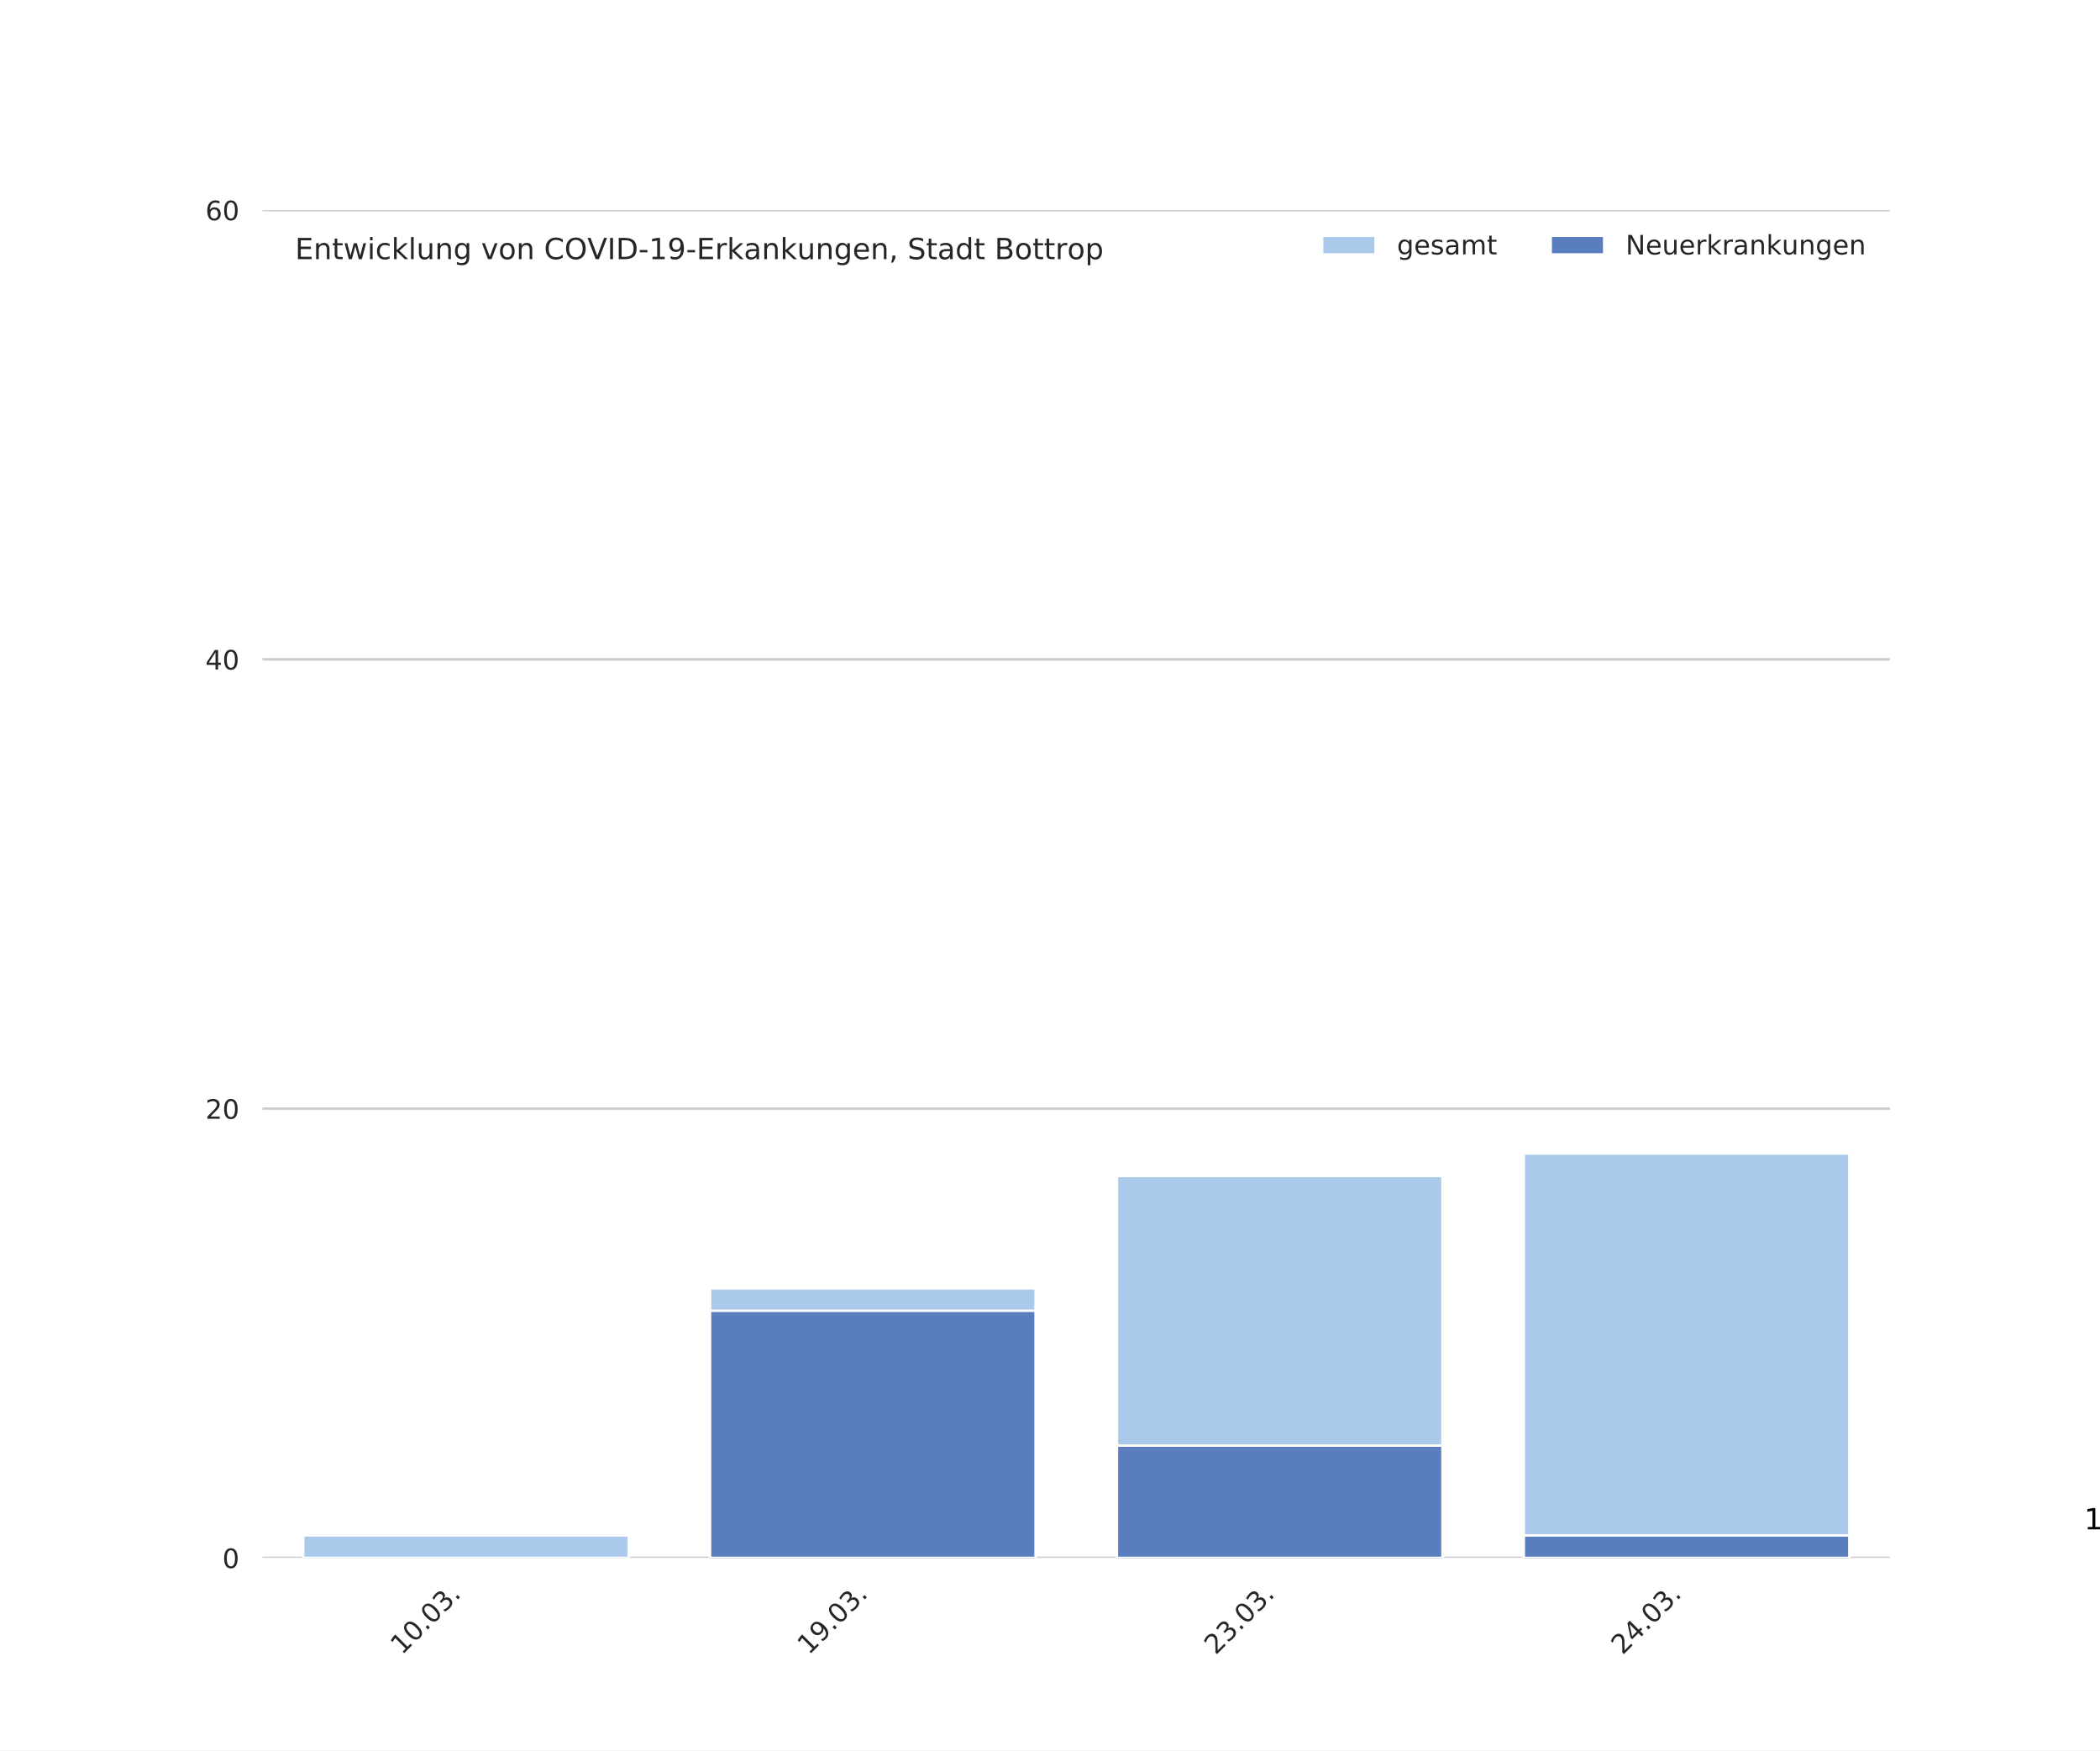
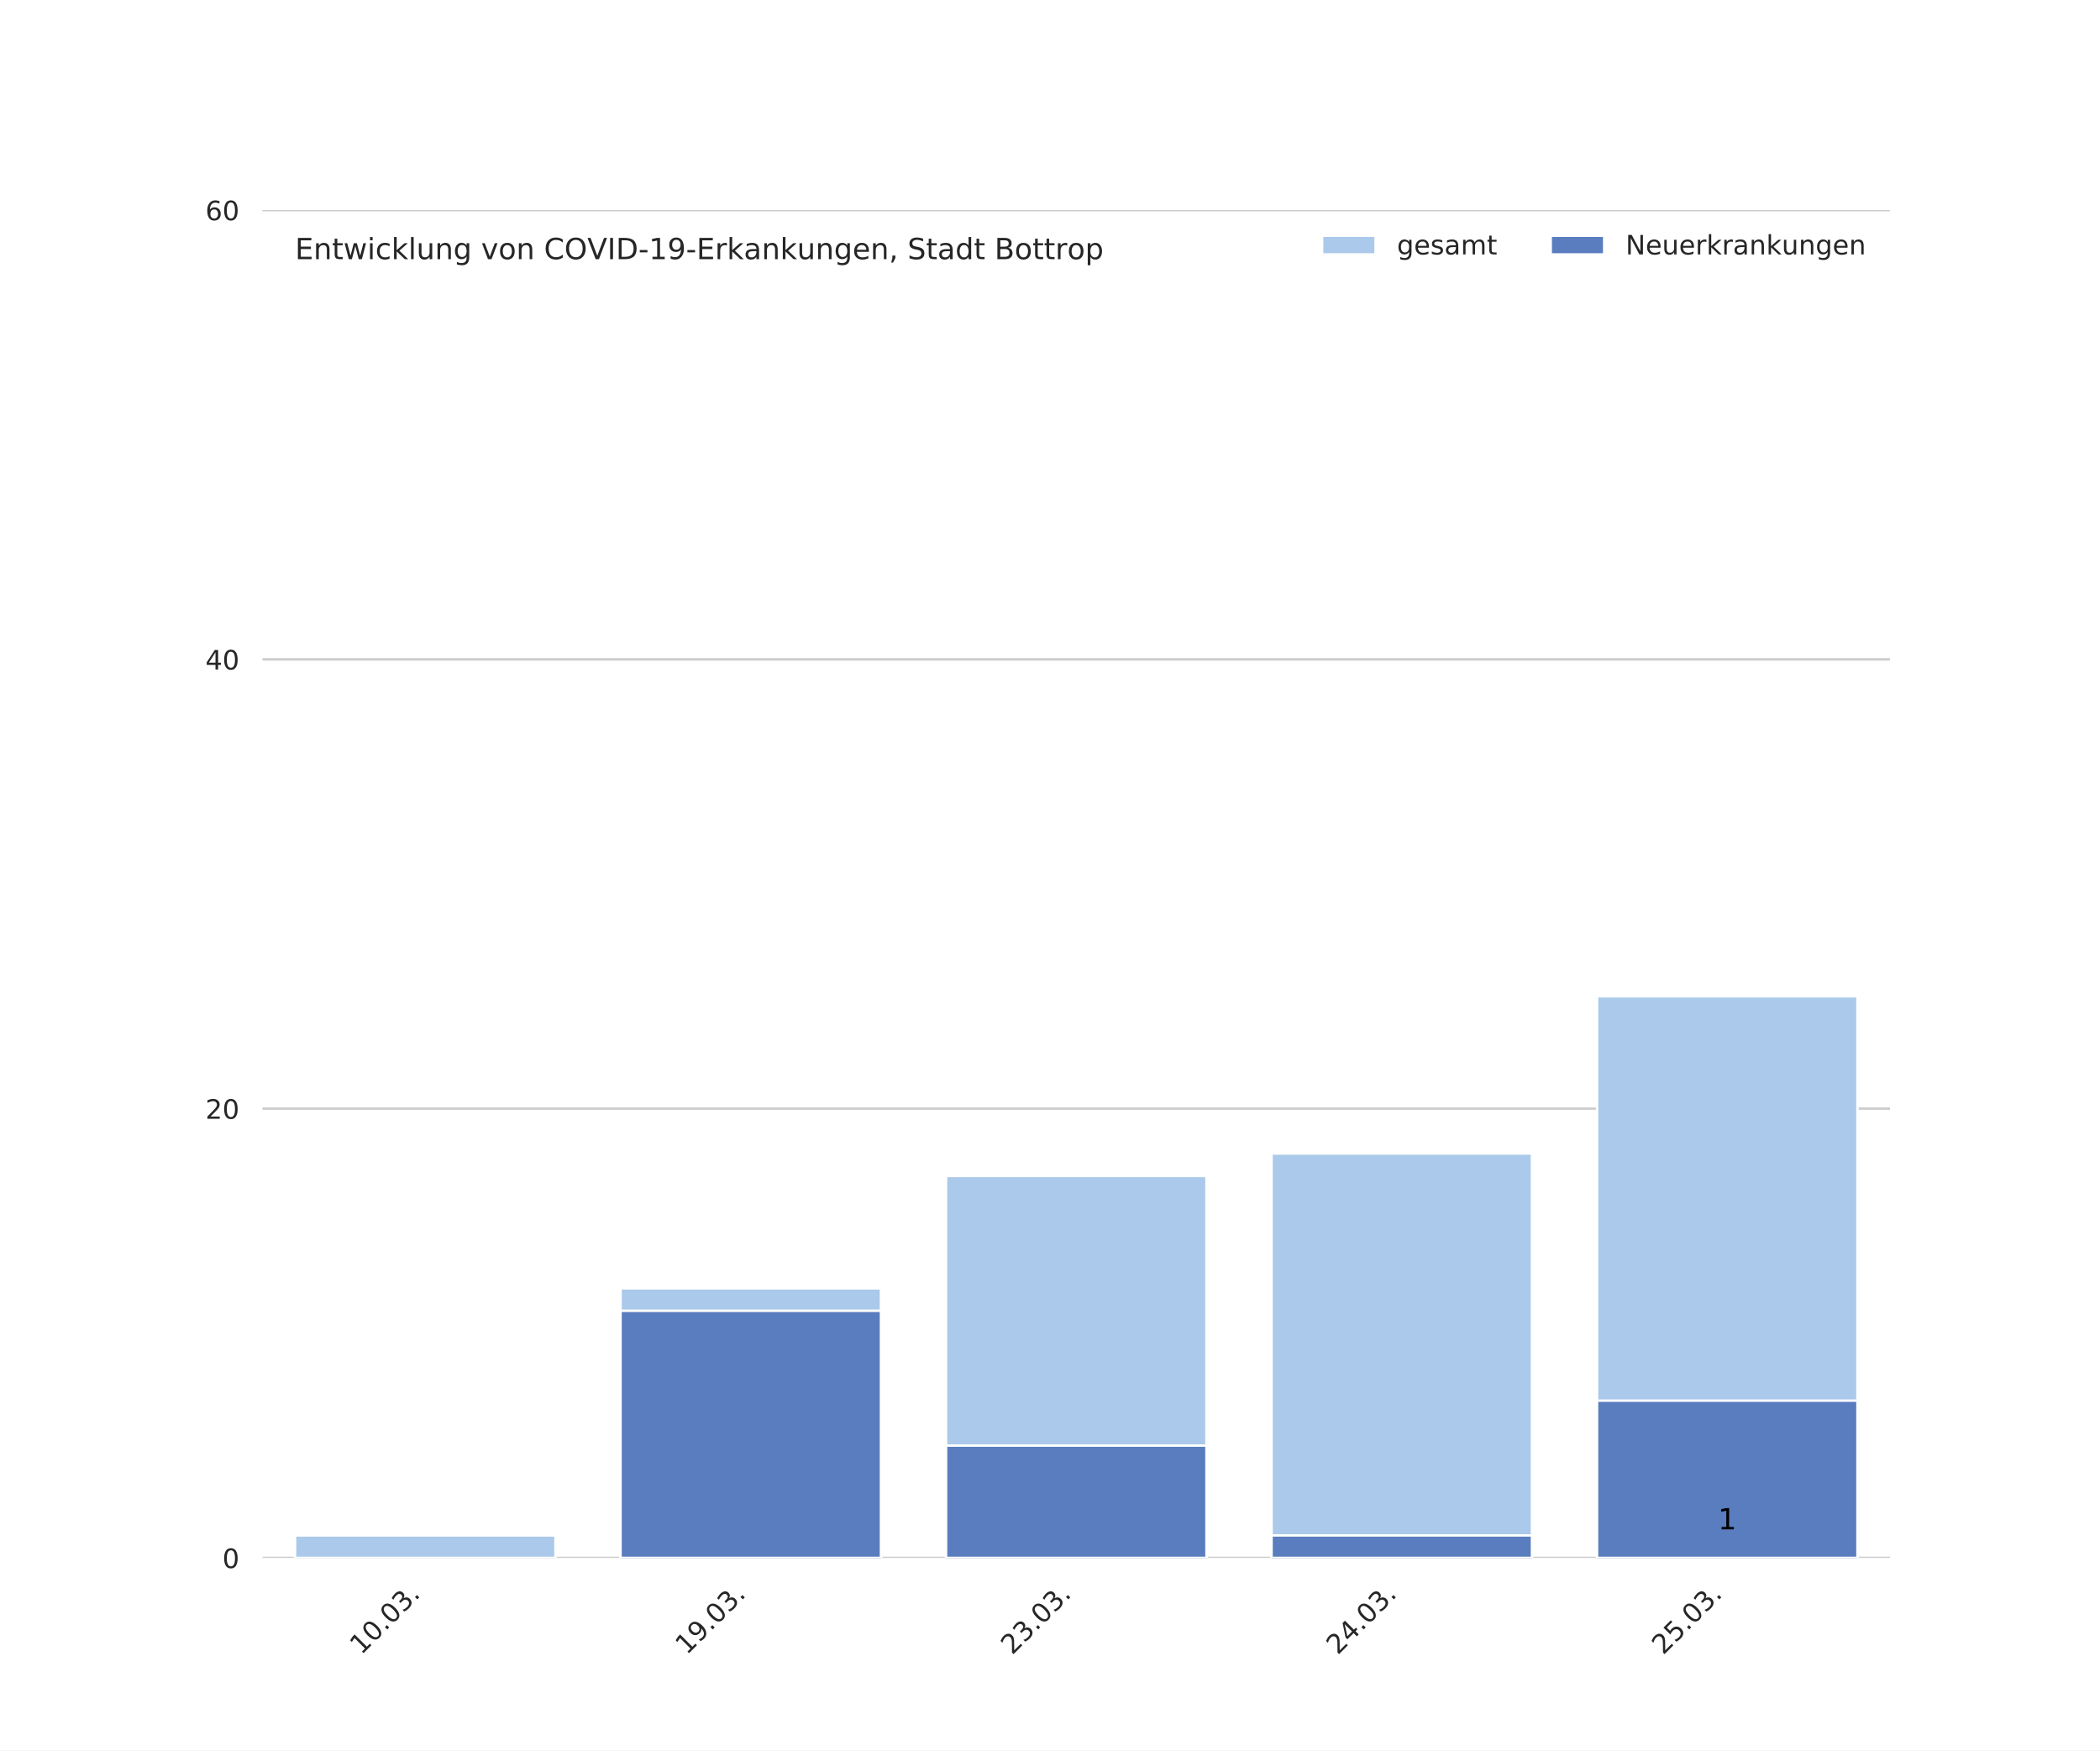
<svg xmlns="http://www.w3.org/2000/svg" xmlns:xlink="http://www.w3.org/1999/xlink" height="720pt" version="1.1" viewBox="0 0 864 720" width="864pt">
  <defs>
    <style type="text/css">
*{stroke-linecap:butt;stroke-linejoin:round;}
  </style>
  </defs>
  <g id="figure_1">
    <g id="patch_1">
      <path d="M 0 720  L 864 720  L 864 0  L 0 0  z " style="fill:#ffffff;" />
    </g>
    <g id="axes_1">
      <g id="patch_2">
        <path d="M 108 640.8  L 777.6 640.8  L 777.6 86.4  L 108 86.4  z " style="fill:#ffffff;" />
      </g>
      <g id="matplotlib.axis_1">
        <g id="xtick_1">
          <g id="text_1">
            <defs>
              <path d="M 12.406 8.297  L 28.516 8.297  L 28.516 63.922  L 10.984 60.406  L 10.984 69.391  L 28.422 72.906  L 38.281 72.906  L 38.281 8.297  L 54.391 8.297  L 54.391 0  L 12.406 0  z " id="DejaVuSans-49" />
              <path d="M 31.781 66.406  Q 24.172 66.406 20.328 58.906  Q 16.5 51.422 16.5 36.375  Q 16.5 21.391 20.328 13.891  Q 24.172 6.391 31.781 6.391  Q 39.453 6.391 43.281 13.891  Q 47.125 21.391 47.125 36.375  Q 47.125 51.422 43.281 58.906  Q 39.453 66.406 31.781 66.406  z M 31.781 74.219  Q 44.047 74.219 50.516 64.516  Q 56.984 54.828 56.984 36.375  Q 56.984 17.969 50.516 8.266  Q 44.047 -1.422 31.781 -1.422  Q 19.531 -1.422 13.062 8.266  Q 6.594 17.969 6.594 36.375  Q 6.594 54.828 13.062 64.516  Q 19.531 74.219 31.781 74.219  z " id="DejaVuSans-48" />
              <path d="M 10.688 12.406  L 21 12.406  L 21 0  L 10.688 0  z " id="DejaVuSans-46" />
              <path d="M 40.578 39.312  Q 47.656 37.797 51.625 33  Q 55.609 28.219 55.609 21.188  Q 55.609 10.406 48.188 4.484  Q 40.766 -1.422 27.094 -1.422  Q 22.516 -1.422 17.656 -0.516  Q 12.797 0.391 7.625 2.203  L 7.625 11.719  Q 11.719 9.328 16.594 8.109  Q 21.484 6.891 26.812 6.891  Q 36.078 6.891 40.938 10.547  Q 45.797 14.203 45.797 21.188  Q 45.797 27.641 41.281 31.266  Q 36.766 34.906 28.719 34.906  L 20.219 34.906  L 20.219 43.016  L 29.109 43.016  Q 36.375 43.016 40.234 45.922  Q 44.094 48.828 44.094 54.297  Q 44.094 59.906 40.109 62.906  Q 36.141 65.922 28.719 65.922  Q 24.656 65.922 20.016 65.031  Q 15.375 64.156 9.812 62.312  L 9.812 71.094  Q 15.438 72.656 20.344 73.438  Q 25.25 74.219 29.594 74.219  Q 40.828 74.219 47.359 69.109  Q 53.906 64.016 53.906 55.328  Q 53.906 49.266 50.438 45.094  Q 46.969 40.922 40.578 39.312  z " id="DejaVuSans-51" />
            </defs>
-             <g style="fill:#262626;" transform="translate(165.3429 680.9497)rotate(-45)scale(0.11 -0.11)">
+             <g style="fill:#262626;" transform="translate(148.6029 680.9497)rotate(-45)scale(0.11 -0.11)">
              <use xlink:href="#DejaVuSans-49" />
              <use x="63.623" xlink:href="#DejaVuSans-48" />
              <use x="127.246" xlink:href="#DejaVuSans-46" />
              <use x="159.033" xlink:href="#DejaVuSans-48" />
              <use x="222.656" xlink:href="#DejaVuSans-51" />
              <use x="286.279" xlink:href="#DejaVuSans-46" />
            </g>
          </g>
        </g>
        <g id="xtick_2">
          <g id="text_2">
            <defs>
              <path d="M 10.984 1.516  L 10.984 10.5  Q 14.703 8.734 18.5 7.812  Q 22.312 6.891 25.984 6.891  Q 35.75 6.891 40.891 13.453  Q 46.047 20.016 46.781 33.406  Q 43.953 29.203 39.594 26.953  Q 35.25 24.703 29.984 24.703  Q 19.047 24.703 12.672 31.312  Q 6.297 37.938 6.297 49.422  Q 6.297 60.641 12.938 67.422  Q 19.578 74.219 30.609 74.219  Q 43.266 74.219 49.922 64.516  Q 56.594 54.828 56.594 36.375  Q 56.594 19.141 48.406 8.859  Q 40.234 -1.422 26.422 -1.422  Q 22.703 -1.422 18.891 -0.688  Q 15.094 0.047 10.984 1.516  z M 30.609 32.422  Q 37.25 32.422 41.125 36.953  Q 45.016 41.5 45.016 49.422  Q 45.016 57.281 41.125 61.844  Q 37.25 66.406 30.609 66.406  Q 23.969 66.406 20.094 61.844  Q 16.219 57.281 16.219 49.422  Q 16.219 41.5 20.094 36.953  Q 23.969 32.422 30.609 32.422  z " id="DejaVuSans-57" />
            </defs>
-             <g style="fill:#262626;" transform="translate(332.7429 680.9497)rotate(-45)scale(0.11 -0.11)">
+             <g style="fill:#262626;" transform="translate(282.5229 680.9497)rotate(-45)scale(0.11 -0.11)">
              <use xlink:href="#DejaVuSans-49" />
              <use x="63.623" xlink:href="#DejaVuSans-57" />
              <use x="127.246" xlink:href="#DejaVuSans-46" />
              <use x="159.033" xlink:href="#DejaVuSans-48" />
              <use x="222.656" xlink:href="#DejaVuSans-51" />
              <use x="286.279" xlink:href="#DejaVuSans-46" />
            </g>
          </g>
        </g>
        <g id="xtick_3">
          <g id="text_3">
            <defs>
              <path d="M 19.188 8.297  L 53.609 8.297  L 53.609 0  L 7.328 0  L 7.328 8.297  Q 12.938 14.109 22.625 23.891  Q 32.328 33.688 34.812 36.531  Q 39.547 41.844 41.422 45.531  Q 43.312 49.219 43.312 52.781  Q 43.312 58.594 39.234 62.25  Q 35.156 65.922 28.609 65.922  Q 23.969 65.922 18.812 64.312  Q 13.672 62.703 7.812 59.422  L 7.812 69.391  Q 13.766 71.781 18.938 73  Q 24.125 74.219 28.422 74.219  Q 39.75 74.219 46.484 68.547  Q 53.219 62.891 53.219 53.422  Q 53.219 48.922 51.531 44.891  Q 49.859 40.875 45.406 35.406  Q 44.188 33.984 37.641 27.219  Q 31.109 20.453 19.188 8.297  z " id="DejaVuSans-50" />
            </defs>
-             <g style="fill:#262626;" transform="translate(500.1429 680.9497)rotate(-45)scale(0.11 -0.11)">
+             <g style="fill:#262626;" transform="translate(416.4429 680.9497)rotate(-45)scale(0.11 -0.11)">
              <use xlink:href="#DejaVuSans-50" />
              <use x="63.623" xlink:href="#DejaVuSans-51" />
              <use x="127.246" xlink:href="#DejaVuSans-46" />
              <use x="159.033" xlink:href="#DejaVuSans-48" />
              <use x="222.656" xlink:href="#DejaVuSans-51" />
              <use x="286.279" xlink:href="#DejaVuSans-46" />
            </g>
          </g>
        </g>
        <g id="xtick_4">
          <g id="text_4">
            <defs>
              <path d="M 37.797 64.312  L 12.891 25.391  L 37.797 25.391  z M 35.203 72.906  L 47.609 72.906  L 47.609 25.391  L 58.016 25.391  L 58.016 17.188  L 47.609 17.188  L 47.609 0  L 37.797 0  L 37.797 17.188  L 4.891 17.188  L 4.891 26.703  z " id="DejaVuSans-52" />
            </defs>
-             <g style="fill:#262626;" transform="translate(667.5429 680.9497)rotate(-45)scale(0.11 -0.11)">
+             <g style="fill:#262626;" transform="translate(550.3629 680.9497)rotate(-45)scale(0.11 -0.11)">
              <use xlink:href="#DejaVuSans-50" />
              <use x="63.623" xlink:href="#DejaVuSans-52" />
+               <use x="127.246" xlink:href="#DejaVuSans-46" />
+               <use x="159.033" xlink:href="#DejaVuSans-48" />
+               <use x="222.656" xlink:href="#DejaVuSans-51" />
+               <use x="286.279" xlink:href="#DejaVuSans-46" />
+             </g>
+           </g>
+         </g>
+         <g id="xtick_5">
+           <g id="text_5">
+             <defs>
+               <path d="M 10.797 72.906  L 49.516 72.906  L 49.516 64.594  L 19.828 64.594  L 19.828 46.734  Q 21.969 47.469 24.109 47.828  Q 26.266 48.188 28.422 48.188  Q 40.625 48.188 47.75 41.5  Q 54.891 34.812 54.891 23.391  Q 54.891 11.625 47.562 5.094  Q 40.234 -1.422 26.906 -1.422  Q 22.312 -1.422 17.547 -0.641  Q 12.797 0.141 7.719 1.703  L 7.719 11.625  Q 12.109 9.234 16.797 8.062  Q 21.484 6.891 26.703 6.891  Q 35.156 6.891 40.078 11.328  Q 45.016 15.766 45.016 23.391  Q 45.016 31 40.078 35.438  Q 35.156 39.891 26.703 39.891  Q 22.75 39.891 18.812 39.016  Q 14.891 38.141 10.797 36.281  z " id="DejaVuSans-53" />
+             </defs>
+             <g style="fill:#262626;" transform="translate(684.2829 680.9497)rotate(-45)scale(0.11 -0.11)">
+               <use xlink:href="#DejaVuSans-50" />
+               <use x="63.623" xlink:href="#DejaVuSans-53" />
              <use x="127.246" xlink:href="#DejaVuSans-46" />
              <use x="159.033" xlink:href="#DejaVuSans-48" />
              <use x="222.656" xlink:href="#DejaVuSans-51" />
              <use x="286.279" xlink:href="#DejaVuSans-46" />
            </g>
          </g>
        </g>
      </g>
      <g id="matplotlib.axis_2">
        <g id="ytick_1">
          <g id="line2d_1">
-             <path clip-path="url(#p8a6d60de88)" d="M 108 640.8  L 777.6 640.8  " style="fill:none;stroke:#cccccc;stroke-linecap:round;" />
-           </g>
-           <g id="text_5">
+             <path clip-path="url(#p94e166a108)" d="M 108 640.8  L 777.6 640.8  " style="fill:none;stroke:#cccccc;stroke-linecap:round;" />
+           </g>
+           <g id="text_6">
            <g style="fill:#262626;" transform="translate(91.50125 644.9791)scale(0.11 -0.11)">
              <use xlink:href="#DejaVuSans-48" />
            </g>
          </g>
        </g>
        <g id="ytick_2">
          <g id="line2d_2">
-             <path clip-path="url(#p8a6d60de88)" d="M 108 456  L 777.6 456  " style="fill:none;stroke:#cccccc;stroke-linecap:round;" />
-           </g>
-           <g id="text_6">
+             <path clip-path="url(#p94e166a108)" d="M 108 456  L 777.6 456  " style="fill:none;stroke:#cccccc;stroke-linecap:round;" />
+           </g>
+           <g id="text_7">
            <g style="fill:#262626;" transform="translate(84.5025 460.1791)scale(0.11 -0.11)">
              <use xlink:href="#DejaVuSans-50" />
              <use x="63.623" xlink:href="#DejaVuSans-48" />
            </g>
          </g>
        </g>
        <g id="ytick_3">
          <g id="line2d_3">
-             <path clip-path="url(#p8a6d60de88)" d="M 108 271.2  L 777.6 271.2  " style="fill:none;stroke:#cccccc;stroke-linecap:round;" />
-           </g>
-           <g id="text_7">
+             <path clip-path="url(#p94e166a108)" d="M 108 271.2  L 777.6 271.2  " style="fill:none;stroke:#cccccc;stroke-linecap:round;" />
+           </g>
+           <g id="text_8">
            <g style="fill:#262626;" transform="translate(84.5025 275.3791)scale(0.11 -0.11)">
              <use xlink:href="#DejaVuSans-52" />
              <use x="63.623" xlink:href="#DejaVuSans-48" />
            </g>
          </g>
        </g>
        <g id="ytick_4">
          <g id="line2d_4">
-             <path clip-path="url(#p8a6d60de88)" d="M 108 86.4  L 777.6 86.4  " style="fill:none;stroke:#cccccc;stroke-linecap:round;" />
-           </g>
-           <g id="text_8">
+             <path clip-path="url(#p94e166a108)" d="M 108 86.4  L 777.6 86.4  " style="fill:none;stroke:#cccccc;stroke-linecap:round;" />
+           </g>
+           <g id="text_9">
            <defs>
              <path d="M 33.016 40.375  Q 26.375 40.375 22.484 35.828  Q 18.609 31.297 18.609 23.391  Q 18.609 15.531 22.484 10.953  Q 26.375 6.391 33.016 6.391  Q 39.656 6.391 43.531 10.953  Q 47.406 15.531 47.406 23.391  Q 47.406 31.297 43.531 35.828  Q 39.656 40.375 33.016 40.375  z M 52.594 71.297  L 52.594 62.312  Q 48.875 64.062 45.094 64.984  Q 41.312 65.922 37.594 65.922  Q 27.828 65.922 22.672 59.328  Q 17.531 52.734 16.797 39.406  Q 19.672 43.656 24.016 45.922  Q 28.375 48.188 33.594 48.188  Q 44.578 48.188 50.953 41.516  Q 57.328 34.859 57.328 23.391  Q 57.328 12.156 50.688 5.359  Q 44.047 -1.422 33.016 -1.422  Q 20.359 -1.422 13.672 8.266  Q 6.984 17.969 6.984 36.375  Q 6.984 53.656 15.188 63.938  Q 23.391 74.219 37.203 74.219  Q 40.922 74.219 44.703 73.484  Q 48.484 72.75 52.594 71.297  z " id="DejaVuSans-54" />
            </defs>
            <g style="fill:#262626;" transform="translate(84.5025 90.57914)scale(0.11 -0.11)">
              <use xlink:href="#DejaVuSans-54" />
              <use x="63.623" xlink:href="#DejaVuSans-48" />
            </g>
          </g>
        </g>
      </g>
      <g id="patch_3">
-         <path clip-path="url(#p8a6d60de88)" d="M 124.74 640.8  L 258.66 640.8  L 258.66 631.56  L 124.74 631.56  z " style="fill:#abc9ea;stroke:#ffffff;stroke-linejoin:miter;" />
+         <path clip-path="url(#p94e166a108)" d="M 121.392 640.8  L 228.528 640.8  L 228.528 631.56  L 121.392 631.56  z " style="fill:#abc9ea;stroke:#ffffff;stroke-linejoin:miter;" />
      </g>
      <g id="patch_4">
-         <path clip-path="url(#p8a6d60de88)" d="M 292.14 640.8  L 426.06 640.8  L 426.06 529.92  L 292.14 529.92  z " style="fill:#abc9ea;stroke:#ffffff;stroke-linejoin:miter;" />
+         <path clip-path="url(#p94e166a108)" d="M 255.312 640.8  L 362.448 640.8  L 362.448 529.92  L 255.312 529.92  z " style="fill:#abc9ea;stroke:#ffffff;stroke-linejoin:miter;" />
      </g>
      <g id="patch_5">
-         <path clip-path="url(#p8a6d60de88)" d="M 459.54 640.8  L 593.46 640.8  L 593.46 483.72  L 459.54 483.72  z " style="fill:#abc9ea;stroke:#ffffff;stroke-linejoin:miter;" />
+         <path clip-path="url(#p94e166a108)" d="M 389.232 640.8  L 496.368 640.8  L 496.368 483.72  L 389.232 483.72  z " style="fill:#abc9ea;stroke:#ffffff;stroke-linejoin:miter;" />
      </g>
      <g id="patch_6">
-         <path clip-path="url(#p8a6d60de88)" d="M 626.94 640.8  L 760.86 640.8  L 760.86 474.48  L 626.94 474.48  z " style="fill:#abc9ea;stroke:#ffffff;stroke-linejoin:miter;" />
+         <path clip-path="url(#p94e166a108)" d="M 523.152 640.8  L 630.288 640.8  L 630.288 474.48  L 523.152 474.48  z " style="fill:#abc9ea;stroke:#ffffff;stroke-linejoin:miter;" />
      </g>
      <g id="patch_7">
-         <path clip-path="url(#p8a6d60de88)" d="z " style="fill:#597dbf;stroke:#ffffff;stroke-linejoin:miter;" />
+         <path clip-path="url(#p94e166a108)" d="M 657.072 640.8  L 764.208 640.8  L 764.208 409.8  L 657.072 409.8  z " style="fill:#abc9ea;stroke:#ffffff;stroke-linejoin:miter;" />
      </g>
      <g id="patch_8">
-         <path clip-path="url(#p8a6d60de88)" d="M 292.14 640.8  L 426.06 640.8  L 426.06 539.16  L 292.14 539.16  z " style="fill:#597dbf;stroke:#ffffff;stroke-linejoin:miter;" />
+         <path clip-path="url(#p94e166a108)" d="z " style="fill:#597dbf;stroke:#ffffff;stroke-linejoin:miter;" />
      </g>
      <g id="patch_9">
-         <path clip-path="url(#p8a6d60de88)" d="M 459.54 640.8  L 593.46 640.8  L 593.46 594.6  L 459.54 594.6  z " style="fill:#597dbf;stroke:#ffffff;stroke-linejoin:miter;" />
+         <path clip-path="url(#p94e166a108)" d="M 255.312 640.8  L 362.448 640.8  L 362.448 539.16  L 255.312 539.16  z " style="fill:#597dbf;stroke:#ffffff;stroke-linejoin:miter;" />
      </g>
      <g id="patch_10">
-         <path clip-path="url(#p8a6d60de88)" d="M 626.94 640.8  L 760.86 640.8  L 760.86 631.56  L 626.94 631.56  z " style="fill:#597dbf;stroke:#ffffff;stroke-linejoin:miter;" />
+         <path clip-path="url(#p94e166a108)" d="M 389.232 640.8  L 496.368 640.8  L 496.368 594.6  L 389.232 594.6  z " style="fill:#597dbf;stroke:#ffffff;stroke-linejoin:miter;" />
+       </g>
+       <g id="patch_11">
+         <path clip-path="url(#p94e166a108)" d="M 523.152 640.8  L 630.288 640.8  L 630.288 631.56  L 523.152 631.56  z " style="fill:#597dbf;stroke:#ffffff;stroke-linejoin:miter;" />
+       </g>
+       <g id="patch_12">
+         <path clip-path="url(#p94e166a108)" d="M 657.072 640.8  L 764.208 640.8  L 764.208 576.12  L 657.072 576.12  z " style="fill:#597dbf;stroke:#ffffff;stroke-linejoin:miter;" />
      </g>
      <g id="line2d_5">
-         <path clip-path="url(#p8a6d60de88)" d="M 0 0  " style="fill:none;stroke:#424242;stroke-linecap:round;stroke-width:2.7;" />
+         <path clip-path="url(#p94e166a108)" d="M 0 0  " style="fill:none;stroke:#424242;stroke-linecap:round;stroke-width:2.7;" />
      </g>
      <g id="line2d_6">
-         <path clip-path="url(#p8a6d60de88)" d="M 0 0  " style="fill:none;stroke:#424242;stroke-linecap:round;stroke-width:2.7;" />
+         <path clip-path="url(#p94e166a108)" d="M 0 0  " style="fill:none;stroke:#424242;stroke-linecap:round;stroke-width:2.7;" />
      </g>
      <g id="line2d_7">
-         <path clip-path="url(#p8a6d60de88)" d="M 0 0  " style="fill:none;stroke:#424242;stroke-linecap:round;stroke-width:2.7;" />
+         <path clip-path="url(#p94e166a108)" d="M 0 0  " style="fill:none;stroke:#424242;stroke-linecap:round;stroke-width:2.7;" />
      </g>
      <g id="line2d_8">
-         <path clip-path="url(#p8a6d60de88)" d="M 0 0  " style="fill:none;stroke:#424242;stroke-linecap:round;stroke-width:2.7;" />
+         <path clip-path="url(#p94e166a108)" d="M 0 0  " style="fill:none;stroke:#424242;stroke-linecap:round;stroke-width:2.7;" />
      </g>
      <g id="line2d_9">
-         <path clip-path="url(#p8a6d60de88)" d="M 0 0  " style="fill:none;stroke:#424242;stroke-linecap:round;stroke-width:2.7;" />
+         <path clip-path="url(#p94e166a108)" d="M 0 0  " style="fill:none;stroke:#424242;stroke-linecap:round;stroke-width:2.7;" />
      </g>
      <g id="line2d_10">
-         <path clip-path="url(#p8a6d60de88)" d="M 0 0  " style="fill:none;stroke:#424242;stroke-linecap:round;stroke-width:2.7;" />
+         <path clip-path="url(#p94e166a108)" d="M 0 0  " style="fill:none;stroke:#424242;stroke-linecap:round;stroke-width:2.7;" />
      </g>
      <g id="line2d_11">
-         <path clip-path="url(#p8a6d60de88)" d="M 0 0  " style="fill:none;stroke:#424242;stroke-linecap:round;stroke-width:2.7;" />
+         <path clip-path="url(#p94e166a108)" d="M 0 0  " style="fill:none;stroke:#424242;stroke-linecap:round;stroke-width:2.7;" />
      </g>
      <g id="line2d_12">
-         <path clip-path="url(#p8a6d60de88)" d="M 0 0  " style="fill:none;stroke:#424242;stroke-linecap:round;stroke-width:2.7;" />
-       </g>
-       <g id="text_9">
-         <g transform="translate(857.4825 629.0644)scale(0.12 -0.12)">
-           <use xlink:href="#DejaVuSans-49" />
-         </g>
+         <path clip-path="url(#p94e166a108)" d="M 0 0  " style="fill:none;stroke:#424242;stroke-linecap:round;stroke-width:2.7;" />
+       </g>
+       <g id="line2d_13">
+         <path clip-path="url(#p94e166a108)" d="M 0 0  " style="fill:none;stroke:#424242;stroke-linecap:round;stroke-width:2.7;" />
+       </g>
+       <g id="line2d_14">
+         <path clip-path="url(#p94e166a108)" d="M 0 0  " style="fill:none;stroke:#424242;stroke-linecap:round;stroke-width:2.7;" />
      </g>
      <g id="text_10">
-         <g transform="translate(2360.265 527.4244)scale(0.12 -0.12)">
+         <g transform="translate(706.8225 629.0644)scale(0.12 -0.12)">
+           <use xlink:href="#DejaVuSans-49" />
+         </g>
+       </g>
+       <g id="text_11">
+         <g transform="translate(1908.285 527.4244)scale(0.12 -0.12)">
          <use xlink:href="#DejaVuSans-49" />
          <use x="63.623" xlink:href="#DejaVuSans-50" />
        </g>
      </g>
-       <g id="text_11">
+       <g id="text_12">
        <defs>
          <path d="M 8.203 72.906  L 55.078 72.906  L 55.078 68.703  L 28.609 0  L 18.312 0  L 43.219 64.594  L 8.203 64.594  z " id="DejaVuSans-55" />
        </defs>
-         <g transform="translate(3029.865 481.2244)scale(0.12 -0.12)">
+         <g transform="translate(2443.965 481.2244)scale(0.12 -0.12)">
          <use xlink:href="#DejaVuSans-49" />
          <use x="63.623" xlink:href="#DejaVuSans-55" />
        </g>
      </g>
-       <g id="text_12">
+       <g id="text_13">
        <defs>
          <path d="M 31.781 34.625  Q 24.75 34.625 20.719 30.859  Q 16.703 27.094 16.703 20.516  Q 16.703 13.922 20.719 10.156  Q 24.75 6.391 31.781 6.391  Q 38.812 6.391 42.859 10.172  Q 46.922 13.969 46.922 20.516  Q 46.922 27.094 42.891 30.859  Q 38.875 34.625 31.781 34.625  z M 21.922 38.812  Q 15.578 40.375 12.031 44.719  Q 8.5 49.078 8.5 55.328  Q 8.5 64.062 14.719 69.141  Q 20.953 74.219 31.781 74.219  Q 42.672 74.219 48.875 69.141  Q 55.078 64.062 55.078 55.328  Q 55.078 49.078 51.531 44.719  Q 48 40.375 41.703 38.812  Q 48.828 37.156 52.797 32.312  Q 56.781 27.484 56.781 20.516  Q 56.781 9.906 50.312 4.234  Q 43.844 -1.422 31.781 -1.422  Q 19.734 -1.422 13.25 4.234  Q 6.781 9.906 6.781 20.516  Q 6.781 27.484 10.781 32.312  Q 14.797 37.156 21.922 38.812  z M 18.312 54.391  Q 18.312 48.734 21.844 45.562  Q 25.391 42.391 31.781 42.391  Q 38.141 42.391 41.719 45.562  Q 45.312 48.734 45.312 54.391  Q 45.312 60.062 41.719 63.234  Q 38.141 66.406 31.781 66.406  Q 25.391 66.406 21.844 63.234  Q 18.312 60.062 18.312 54.391  z " id="DejaVuSans-56" />
        </defs>
-         <g transform="translate(3197.265 471.9844)scale(0.12 -0.12)">
+         <g transform="translate(2577.885 471.9844)scale(0.12 -0.12)">
          <use xlink:href="#DejaVuSans-49" />
          <use x="63.623" xlink:href="#DejaVuSans-56" />
        </g>
      </g>
-       <g id="text_13">
-         <g transform="translate(2360.265 536.6644)scale(0.12 -0.12)">
+       <g id="text_14">
+         <g transform="translate(2711.805 407.3044)scale(0.12 -0.12)">
+           <use xlink:href="#DejaVuSans-50" />
+           <use x="63.623" xlink:href="#DejaVuSans-53" />
+         </g>
+       </g>
+       <g id="text_15">
+         <g transform="translate(1908.285 536.6644)scale(0.12 -0.12)">
          <use xlink:href="#DejaVuSans-49" />
          <use x="63.623" xlink:href="#DejaVuSans-49" />
        </g>
      </g>
-       <g id="text_14">
-         <defs>
-           <path d="M 10.797 72.906  L 49.516 72.906  L 49.516 64.594  L 19.828 64.594  L 19.828 46.734  Q 21.969 47.469 24.109 47.828  Q 26.266 48.188 28.422 48.188  Q 40.625 48.188 47.75 41.5  Q 54.891 34.812 54.891 23.391  Q 54.891 11.625 47.562 5.094  Q 40.234 -1.422 26.906 -1.422  Q 22.312 -1.422 17.547 -0.641  Q 12.797 0.141 7.719 1.703  L 7.719 11.625  Q 12.109 9.234 16.797 8.062  Q 21.484 6.891 26.703 6.891  Q 35.156 6.891 40.078 11.328  Q 45.016 15.766 45.016 23.391  Q 45.016 31 40.078 35.438  Q 35.156 39.891 26.703 39.891  Q 22.75 39.891 18.812 39.016  Q 14.891 38.141 10.797 36.281  z " id="DejaVuSans-53" />
-         </defs>
-         <g transform="translate(3033.682 592.1044)scale(0.12 -0.12)">
+       <g id="text_16">
+         <g transform="translate(2447.782 592.1044)scale(0.12 -0.12)">
          <use xlink:href="#DejaVuSans-53" />
        </g>
      </g>
-       <g id="text_15">
+       <g id="text_17">
+         <g transform="translate(2715.622 573.6244)scale(0.12 -0.12)">
+           <use xlink:href="#DejaVuSans-55" />
+         </g>
+       </g>
+       <g id="text_18">
        <defs>
          <path d="M 9.812 72.906  L 55.906 72.906  L 55.906 64.594  L 19.672 64.594  L 19.672 43.016  L 54.391 43.016  L 54.391 34.719  L 19.672 34.719  L 19.672 8.297  L 56.781 8.297  L 56.781 0  L 9.812 0  z " id="DejaVuSans-69" />
          <path d="M 54.891 33.016  L 54.891 0  L 45.906 0  L 45.906 32.719  Q 45.906 40.484 42.875 44.328  Q 39.844 48.188 33.797 48.188  Q 26.516 48.188 22.312 43.547  Q 18.109 38.922 18.109 30.906  L 18.109 0  L 9.078 0  L 9.078 54.688  L 18.109 54.688  L 18.109 46.188  Q 21.344 51.125 25.703 53.562  Q 30.078 56 35.797 56  Q 45.219 56 50.047 50.172  Q 54.891 44.344 54.891 33.016  z " id="DejaVuSans-110" />
          <path d="M 18.312 70.219  L 18.312 54.688  L 36.812 54.688  L 36.812 47.703  L 18.312 47.703  L 18.312 18.016  Q 18.312 11.328 20.141 9.422  Q 21.969 7.516 27.594 7.516  L 36.812 7.516  L 36.812 0  L 27.594 0  Q 17.188 0 13.234 3.875  Q 9.281 7.766 9.281 18.016  L 9.281 47.703  L 2.688 47.703  L 2.688 54.688  L 9.281 54.688  L 9.281 70.219  z " id="DejaVuSans-116" />
          <path d="M 4.203 54.688  L 13.188 54.688  L 24.422 12.016  L 35.594 54.688  L 46.188 54.688  L 57.422 12.016  L 68.609 54.688  L 77.594 54.688  L 63.281 0  L 52.688 0  L 40.922 44.828  L 29.109 0  L 18.5 0  z " id="DejaVuSans-119" />
          <path d="M 9.422 54.688  L 18.406 54.688  L 18.406 0  L 9.422 0  z M 9.422 75.984  L 18.406 75.984  L 18.406 64.594  L 9.422 64.594  z " id="DejaVuSans-105" />
          <path d="M 48.781 52.594  L 48.781 44.188  Q 44.969 46.297 41.141 47.344  Q 37.312 48.391 33.406 48.391  Q 24.656 48.391 19.812 42.844  Q 14.984 37.312 14.984 27.297  Q 14.984 17.281 19.812 11.734  Q 24.656 6.203 33.406 6.203  Q 37.312 6.203 41.141 7.25  Q 44.969 8.297 48.781 10.406  L 48.781 2.094  Q 45.016 0.344 40.984 -0.531  Q 36.969 -1.422 32.422 -1.422  Q 20.062 -1.422 12.781 6.344  Q 5.516 14.109 5.516 27.297  Q 5.516 40.672 12.859 48.328  Q 20.219 56 33.016 56  Q 37.156 56 41.109 55.141  Q 45.062 54.297 48.781 52.594  z " id="DejaVuSans-99" />
          <path d="M 9.078 75.984  L 18.109 75.984  L 18.109 31.109  L 44.922 54.688  L 56.391 54.688  L 27.391 29.109  L 57.625 0  L 45.906 0  L 18.109 26.703  L 18.109 0  L 9.078 0  z " id="DejaVuSans-107" />
          <path d="M 9.422 75.984  L 18.406 75.984  L 18.406 0  L 9.422 0  z " id="DejaVuSans-108" />
          <path d="M 8.5 21.578  L 8.5 54.688  L 17.484 54.688  L 17.484 21.922  Q 17.484 14.156 20.5 10.266  Q 23.531 6.391 29.594 6.391  Q 36.859 6.391 41.078 11.031  Q 45.312 15.672 45.312 23.688  L 45.312 54.688  L 54.297 54.688  L 54.297 0  L 45.312 0  L 45.312 8.406  Q 42.047 3.422 37.719 1  Q 33.406 -1.422 27.688 -1.422  Q 18.266 -1.422 13.375 4.438  Q 8.5 10.297 8.5 21.578  z M 31.109 56  z " id="DejaVuSans-117" />
          <path d="M 45.406 27.984  Q 45.406 37.75 41.375 43.109  Q 37.359 48.484 30.078 48.484  Q 22.859 48.484 18.828 43.109  Q 14.797 37.75 14.797 27.984  Q 14.797 18.266 18.828 12.891  Q 22.859 7.516 30.078 7.516  Q 37.359 7.516 41.375 12.891  Q 45.406 18.266 45.406 27.984  z M 54.391 6.781  Q 54.391 -7.172 48.188 -13.984  Q 42 -20.797 29.203 -20.797  Q 24.469 -20.797 20.266 -20.094  Q 16.062 -19.391 12.109 -17.922  L 12.109 -9.188  Q 16.062 -11.328 19.922 -12.344  Q 23.781 -13.375 27.781 -13.375  Q 36.625 -13.375 41.016 -8.766  Q 45.406 -4.156 45.406 5.172  L 45.406 9.625  Q 42.625 4.781 38.281 2.391  Q 33.938 0 27.875 0  Q 17.828 0 11.672 7.656  Q 5.516 15.328 5.516 27.984  Q 5.516 40.672 11.672 48.328  Q 17.828 56 27.875 56  Q 33.938 56 38.281 53.609  Q 42.625 51.219 45.406 46.391  L 45.406 54.688  L 54.391 54.688  z " id="DejaVuSans-103" />
          <path id="DejaVuSans-32" />
          <path d="M 2.984 54.688  L 12.5 54.688  L 29.594 8.797  L 46.688 54.688  L 56.203 54.688  L 35.688 0  L 23.484 0  z " id="DejaVuSans-118" />
          <path d="M 30.609 48.391  Q 23.391 48.391 19.188 42.75  Q 14.984 37.109 14.984 27.297  Q 14.984 17.484 19.156 11.844  Q 23.344 6.203 30.609 6.203  Q 37.797 6.203 41.984 11.859  Q 46.188 17.531 46.188 27.297  Q 46.188 37.016 41.984 42.703  Q 37.797 48.391 30.609 48.391  z M 30.609 56  Q 42.328 56 49.016 48.375  Q 55.719 40.766 55.719 27.297  Q 55.719 13.875 49.016 6.219  Q 42.328 -1.422 30.609 -1.422  Q 18.844 -1.422 12.172 6.219  Q 5.516 13.875 5.516 27.297  Q 5.516 40.766 12.172 48.375  Q 18.844 56 30.609 56  z " id="DejaVuSans-111" />
          <path d="M 64.406 67.281  L 64.406 56.891  Q 59.422 61.531 53.781 63.812  Q 48.141 66.109 41.797 66.109  Q 29.297 66.109 22.656 58.469  Q 16.016 50.828 16.016 36.375  Q 16.016 21.969 22.656 14.328  Q 29.297 6.688 41.797 6.688  Q 48.141 6.688 53.781 8.984  Q 59.422 11.281 64.406 15.922  L 64.406 5.609  Q 59.234 2.094 53.438 0.328  Q 47.656 -1.422 41.219 -1.422  Q 24.656 -1.422 15.125 8.703  Q 5.609 18.844 5.609 36.375  Q 5.609 53.953 15.125 64.078  Q 24.656 74.219 41.219 74.219  Q 47.75 74.219 53.531 72.484  Q 59.328 70.75 64.406 67.281  z " id="DejaVuSans-67" />
          <path d="M 39.406 66.219  Q 28.656 66.219 22.328 58.203  Q 16.016 50.203 16.016 36.375  Q 16.016 22.609 22.328 14.594  Q 28.656 6.594 39.406 6.594  Q 50.141 6.594 56.422 14.594  Q 62.703 22.609 62.703 36.375  Q 62.703 50.203 56.422 58.203  Q 50.141 66.219 39.406 66.219  z M 39.406 74.219  Q 54.734 74.219 63.906 63.938  Q 73.094 53.656 73.094 36.375  Q 73.094 19.141 63.906 8.859  Q 54.734 -1.422 39.406 -1.422  Q 24.031 -1.422 14.812 8.828  Q 5.609 19.094 5.609 36.375  Q 5.609 53.656 14.812 63.938  Q 24.031 74.219 39.406 74.219  z " id="DejaVuSans-79" />
          <path d="M 28.609 0  L 0.781 72.906  L 11.078 72.906  L 34.188 11.531  L 57.328 72.906  L 67.578 72.906  L 39.797 0  z " id="DejaVuSans-86" />
          <path d="M 9.812 72.906  L 19.672 72.906  L 19.672 0  L 9.812 0  z " id="DejaVuSans-73" />
          <path d="M 19.672 64.797  L 19.672 8.109  L 31.594 8.109  Q 46.688 8.109 53.688 14.938  Q 60.688 21.781 60.688 36.531  Q 60.688 51.172 53.688 57.984  Q 46.688 64.797 31.594 64.797  z M 9.812 72.906  L 30.078 72.906  Q 51.266 72.906 61.172 64.094  Q 71.094 55.281 71.094 36.531  Q 71.094 17.672 61.125 8.828  Q 51.172 0 30.078 0  L 9.812 0  z " id="DejaVuSans-68" />
          <path d="M 4.891 31.391  L 31.203 31.391  L 31.203 23.391  L 4.891 23.391  z " id="DejaVuSans-45" />
          <path d="M 41.109 46.297  Q 39.594 47.172 37.812 47.578  Q 36.031 48 33.891 48  Q 26.266 48 22.188 43.047  Q 18.109 38.094 18.109 28.812  L 18.109 0  L 9.078 0  L 9.078 54.688  L 18.109 54.688  L 18.109 46.188  Q 20.953 51.172 25.484 53.578  Q 30.031 56 36.531 56  Q 37.453 56 38.578 55.875  Q 39.703 55.766 41.062 55.516  z " id="DejaVuSans-114" />
          <path d="M 34.281 27.484  Q 23.391 27.484 19.188 25  Q 14.984 22.516 14.984 16.5  Q 14.984 11.719 18.141 8.906  Q 21.297 6.109 26.703 6.109  Q 34.188 6.109 38.703 11.406  Q 43.219 16.703 43.219 25.484  L 43.219 27.484  z M 52.203 31.203  L 52.203 0  L 43.219 0  L 43.219 8.297  Q 40.141 3.328 35.547 0.953  Q 30.953 -1.422 24.312 -1.422  Q 15.922 -1.422 10.953 3.297  Q 6 8.016 6 15.922  Q 6 25.141 12.172 29.828  Q 18.359 34.516 30.609 34.516  L 43.219 34.516  L 43.219 35.406  Q 43.219 41.609 39.141 45  Q 35.062 48.391 27.688 48.391  Q 23 48.391 18.547 47.266  Q 14.109 46.141 10.016 43.891  L 10.016 52.203  Q 14.938 54.109 19.578 55.047  Q 24.219 56 28.609 56  Q 40.484 56 46.344 49.844  Q 52.203 43.703 52.203 31.203  z " id="DejaVuSans-97" />
          <path d="M 56.203 29.594  L 56.203 25.203  L 14.891 25.203  Q 15.484 15.922 20.484 11.062  Q 25.484 6.203 34.422 6.203  Q 39.594 6.203 44.453 7.469  Q 49.312 8.734 54.109 11.281  L 54.109 2.781  Q 49.266 0.734 44.188 -0.344  Q 39.109 -1.422 33.891 -1.422  Q 20.797 -1.422 13.156 6.188  Q 5.516 13.812 5.516 26.812  Q 5.516 40.234 12.766 48.109  Q 20.016 56 32.328 56  Q 43.359 56 49.781 48.891  Q 56.203 41.797 56.203 29.594  z M 47.219 32.234  Q 47.125 39.594 43.094 43.984  Q 39.062 48.391 32.422 48.391  Q 24.906 48.391 20.391 44.141  Q 15.875 39.891 15.188 32.172  z " id="DejaVuSans-101" />
          <path d="M 11.719 12.406  L 22.016 12.406  L 22.016 4  L 14.016 -11.625  L 7.719 -11.625  L 11.719 4  z " id="DejaVuSans-44" />
          <path d="M 53.516 70.516  L 53.516 60.891  Q 47.906 63.578 42.922 64.891  Q 37.938 66.219 33.297 66.219  Q 25.25 66.219 20.875 63.094  Q 16.5 59.969 16.5 54.203  Q 16.5 49.359 19.406 46.891  Q 22.312 44.438 30.422 42.922  L 36.375 41.703  Q 47.406 39.594 52.656 34.297  Q 57.906 29 57.906 20.125  Q 57.906 9.516 50.797 4.047  Q 43.703 -1.422 29.984 -1.422  Q 24.812 -1.422 18.969 -0.25  Q 13.141 0.922 6.891 3.219  L 6.891 13.375  Q 12.891 10.016 18.656 8.297  Q 24.422 6.594 29.984 6.594  Q 38.422 6.594 43.016 9.906  Q 47.609 13.234 47.609 19.391  Q 47.609 24.75 44.312 27.781  Q 41.016 30.812 33.5 32.328  L 27.484 33.5  Q 16.453 35.688 11.516 40.375  Q 6.594 45.062 6.594 53.422  Q 6.594 63.094 13.406 68.656  Q 20.219 74.219 32.172 74.219  Q 37.312 74.219 42.625 73.281  Q 47.953 72.359 53.516 70.516  z " id="DejaVuSans-83" />
          <path d="M 45.406 46.391  L 45.406 75.984  L 54.391 75.984  L 54.391 0  L 45.406 0  L 45.406 8.203  Q 42.578 3.328 38.25 0.953  Q 33.938 -1.422 27.875 -1.422  Q 17.969 -1.422 11.734 6.484  Q 5.516 14.406 5.516 27.297  Q 5.516 40.188 11.734 48.094  Q 17.969 56 27.875 56  Q 33.938 56 38.25 53.625  Q 42.578 51.266 45.406 46.391  z M 14.797 27.297  Q 14.797 17.391 18.875 11.75  Q 22.953 6.109 30.078 6.109  Q 37.203 6.109 41.297 11.75  Q 45.406 17.391 45.406 27.297  Q 45.406 37.203 41.297 42.844  Q 37.203 48.484 30.078 48.484  Q 22.953 48.484 18.875 42.844  Q 14.797 37.203 14.797 27.297  z " id="DejaVuSans-100" />
          <path d="M 19.672 34.812  L 19.672 8.109  L 35.5 8.109  Q 43.453 8.109 47.281 11.406  Q 51.125 14.703 51.125 21.484  Q 51.125 28.328 47.281 31.562  Q 43.453 34.812 35.5 34.812  z M 19.672 64.797  L 19.672 42.828  L 34.281 42.828  Q 41.5 42.828 45.031 45.531  Q 48.578 48.25 48.578 53.812  Q 48.578 59.328 45.031 62.062  Q 41.5 64.797 34.281 64.797  z M 9.812 72.906  L 35.016 72.906  Q 46.297 72.906 52.391 68.219  Q 58.5 63.531 58.5 54.891  Q 58.5 48.188 55.375 44.234  Q 52.25 40.281 46.188 39.312  Q 53.469 37.75 57.5 32.781  Q 61.531 27.828 61.531 20.406  Q 61.531 10.641 54.891 5.312  Q 48.25 0 35.984 0  L 9.812 0  z " id="DejaVuSans-66" />
          <path d="M 18.109 8.203  L 18.109 -20.797  L 9.078 -20.797  L 9.078 54.688  L 18.109 54.688  L 18.109 46.391  Q 20.953 51.266 25.266 53.625  Q 29.594 56 35.594 56  Q 45.562 56 51.781 48.094  Q 58.016 40.188 58.016 27.297  Q 58.016 14.406 51.781 6.484  Q 45.562 -1.422 35.594 -1.422  Q 29.594 -1.422 25.266 0.953  Q 20.953 3.328 18.109 8.203  z M 48.688 27.297  Q 48.688 37.203 44.609 42.844  Q 40.531 48.484 33.406 48.484  Q 26.266 48.484 22.188 42.844  Q 18.109 37.203 18.109 27.297  Q 18.109 17.391 22.188 11.75  Q 26.266 6.109 33.406 6.109  Q 40.531 6.109 44.609 11.75  Q 48.688 17.391 48.688 27.297  z " id="DejaVuSans-112" />
        </defs>
        <g style="fill:#262626;" transform="translate(121.392 106.6061)scale(0.12 -0.12)">
          <use xlink:href="#DejaVuSans-69" />
          <use x="63.184" xlink:href="#DejaVuSans-110" />
          <use x="126.562" xlink:href="#DejaVuSans-116" />
          <use x="165.771" xlink:href="#DejaVuSans-119" />
          <use x="247.559" xlink:href="#DejaVuSans-105" />
          <use x="275.342" xlink:href="#DejaVuSans-99" />
          <use x="330.322" xlink:href="#DejaVuSans-107" />
          <use x="388.232" xlink:href="#DejaVuSans-108" />
          <use x="416.016" xlink:href="#DejaVuSans-117" />
          <use x="479.395" xlink:href="#DejaVuSans-110" />
          <use x="542.773" xlink:href="#DejaVuSans-103" />
          <use x="606.25" xlink:href="#DejaVuSans-32" />
          <use x="638.037" xlink:href="#DejaVuSans-118" />
          <use x="697.217" xlink:href="#DejaVuSans-111" />
          <use x="758.398" xlink:href="#DejaVuSans-110" />
          <use x="821.777" xlink:href="#DejaVuSans-32" />
          <use x="853.564" xlink:href="#DejaVuSans-67" />
          <use x="923.389" xlink:href="#DejaVuSans-79" />
          <use x="1002.084" xlink:href="#DejaVuSans-86" />
          <use x="1070.492" xlink:href="#DejaVuSans-73" />
          <use x="1099.984" xlink:href="#DejaVuSans-68" />
          <use x="1176.986" xlink:href="#DejaVuSans-45" />
          <use x="1213.07" xlink:href="#DejaVuSans-49" />
          <use x="1276.693" xlink:href="#DejaVuSans-57" />
          <use x="1340.316" xlink:href="#DejaVuSans-45" />
          <use x="1376.4" xlink:href="#DejaVuSans-69" />
          <use x="1439.584" xlink:href="#DejaVuSans-114" />
          <use x="1480.697" xlink:href="#DejaVuSans-107" />
          <use x="1538.592" xlink:href="#DejaVuSans-97" />
          <use x="1599.871" xlink:href="#DejaVuSans-110" />
          <use x="1663.25" xlink:href="#DejaVuSans-107" />
          <use x="1721.113" xlink:href="#DejaVuSans-117" />
          <use x="1784.492" xlink:href="#DejaVuSans-110" />
          <use x="1847.871" xlink:href="#DejaVuSans-103" />
          <use x="1911.348" xlink:href="#DejaVuSans-101" />
          <use x="1972.871" xlink:href="#DejaVuSans-110" />
          <use x="2036.25" xlink:href="#DejaVuSans-44" />
          <use x="2068.037" xlink:href="#DejaVuSans-32" />
          <use x="2099.824" xlink:href="#DejaVuSans-83" />
          <use x="2163.301" xlink:href="#DejaVuSans-116" />
          <use x="2202.51" xlink:href="#DejaVuSans-97" />
          <use x="2263.789" xlink:href="#DejaVuSans-100" />
          <use x="2327.266" xlink:href="#DejaVuSans-116" />
          <use x="2366.475" xlink:href="#DejaVuSans-32" />
          <use x="2398.262" xlink:href="#DejaVuSans-66" />
          <use x="2466.865" xlink:href="#DejaVuSans-111" />
          <use x="2528.047" xlink:href="#DejaVuSans-116" />
          <use x="2567.256" xlink:href="#DejaVuSans-116" />
          <use x="2606.465" xlink:href="#DejaVuSans-114" />
          <use x="2647.547" xlink:href="#DejaVuSans-111" />
          <use x="2708.729" xlink:href="#DejaVuSans-112" />
        </g>
      </g>
      <g id="legend_1">
-         <g id="patch_11">
+         <g id="patch_13">
          <path d="M 543.957 104.658  L 565.957 104.658  L 565.957 96.958  L 543.957 96.958  z " style="fill:#abc9ea;stroke:#ffffff;stroke-linejoin:miter;" />
        </g>
-         <g id="text_16">
+         <g id="text_19">
          <defs>
            <path d="M 44.281 53.078  L 44.281 44.578  Q 40.484 46.531 36.375 47.5  Q 32.281 48.484 27.875 48.484  Q 21.188 48.484 17.844 46.438  Q 14.5 44.391 14.5 40.281  Q 14.5 37.156 16.891 35.375  Q 19.281 33.594 26.516 31.984  L 29.594 31.297  Q 39.156 29.25 43.188 25.516  Q 47.219 21.781 47.219 15.094  Q 47.219 7.469 41.188 3.016  Q 35.156 -1.422 24.609 -1.422  Q 20.219 -1.422 15.453 -0.562  Q 10.688 0.297 5.422 2  L 5.422 11.281  Q 10.406 8.688 15.234 7.391  Q 20.062 6.109 24.812 6.109  Q 31.156 6.109 34.562 8.281  Q 37.984 10.453 37.984 14.406  Q 37.984 18.062 35.516 20.016  Q 33.062 21.969 24.703 23.781  L 21.578 24.516  Q 13.234 26.266 9.516 29.906  Q 5.812 33.547 5.812 39.891  Q 5.812 47.609 11.281 51.797  Q 16.75 56 26.812 56  Q 31.781 56 36.172 55.266  Q 40.578 54.547 44.281 53.078  z " id="DejaVuSans-115" />
            <path d="M 52 44.188  Q 55.375 50.25 60.062 53.125  Q 64.75 56 71.094 56  Q 79.641 56 84.281 50.016  Q 88.922 44.047 88.922 33.016  L 88.922 0  L 79.891 0  L 79.891 32.719  Q 79.891 40.578 77.094 44.375  Q 74.312 48.188 68.609 48.188  Q 61.625 48.188 57.562 43.547  Q 53.516 38.922 53.516 30.906  L 53.516 0  L 44.484 0  L 44.484 32.719  Q 44.484 40.625 41.703 44.406  Q 38.922 48.188 33.109 48.188  Q 26.219 48.188 22.156 43.531  Q 18.109 38.875 18.109 30.906  L 18.109 0  L 9.078 0  L 9.078 54.688  L 18.109 54.688  L 18.109 46.188  Q 21.188 51.219 25.484 53.609  Q 29.781 56 35.688 56  Q 41.656 56 45.828 52.969  Q 50 49.953 52 44.188  z " id="DejaVuSans-109" />
          </defs>
          <g style="fill:#262626;" transform="translate(574.7566 104.6583)scale(0.11 -0.11)">
            <use xlink:href="#DejaVuSans-103" />
            <use x="63.477" xlink:href="#DejaVuSans-101" />
            <use x="125" xlink:href="#DejaVuSans-115" />
            <use x="177.1" xlink:href="#DejaVuSans-97" />
            <use x="238.379" xlink:href="#DejaVuSans-109" />
            <use x="335.791" xlink:href="#DejaVuSans-116" />
          </g>
        </g>
-         <g id="patch_12">
+         <g id="patch_14">
          <path d="M 638.007 104.658  L 660.007 104.658  L 660.007 96.958  L 638.007 96.958  z " style="fill:#597dbf;stroke:#ffffff;stroke-linejoin:miter;" />
        </g>
-         <g id="text_17">
+         <g id="text_20">
          <defs>
            <path d="M 9.812 72.906  L 23.094 72.906  L 55.422 11.922  L 55.422 72.906  L 64.984 72.906  L 64.984 0  L 51.703 0  L 19.391 60.984  L 19.391 0  L 9.812 0  z " id="DejaVuSans-78" />
          </defs>
          <g style="fill:#262626;" transform="translate(668.8066 104.6583)scale(0.11 -0.11)">
            <use xlink:href="#DejaVuSans-78" />
            <use x="74.805" xlink:href="#DejaVuSans-101" />
            <use x="136.328" xlink:href="#DejaVuSans-117" />
            <use x="199.707" xlink:href="#DejaVuSans-101" />
            <use x="261.23" xlink:href="#DejaVuSans-114" />
            <use x="302.344" xlink:href="#DejaVuSans-107" />
            <use x="360.254" xlink:href="#DejaVuSans-114" />
            <use x="401.367" xlink:href="#DejaVuSans-97" />
            <use x="462.646" xlink:href="#DejaVuSans-110" />
            <use x="526.025" xlink:href="#DejaVuSans-107" />
            <use x="583.889" xlink:href="#DejaVuSans-117" />
            <use x="647.268" xlink:href="#DejaVuSans-110" />
            <use x="710.646" xlink:href="#DejaVuSans-103" />
            <use x="774.123" xlink:href="#DejaVuSans-101" />
            <use x="835.646" xlink:href="#DejaVuSans-110" />
          </g>
        </g>
      </g>
    </g>
  </g>
  <defs>
-     <clipPath id="p8a6d60de88">
+     <clipPath id="p94e166a108">
      <rect height="554.4" width="669.6" x="108" y="86.4" />
    </clipPath>
  </defs>
</svg>
